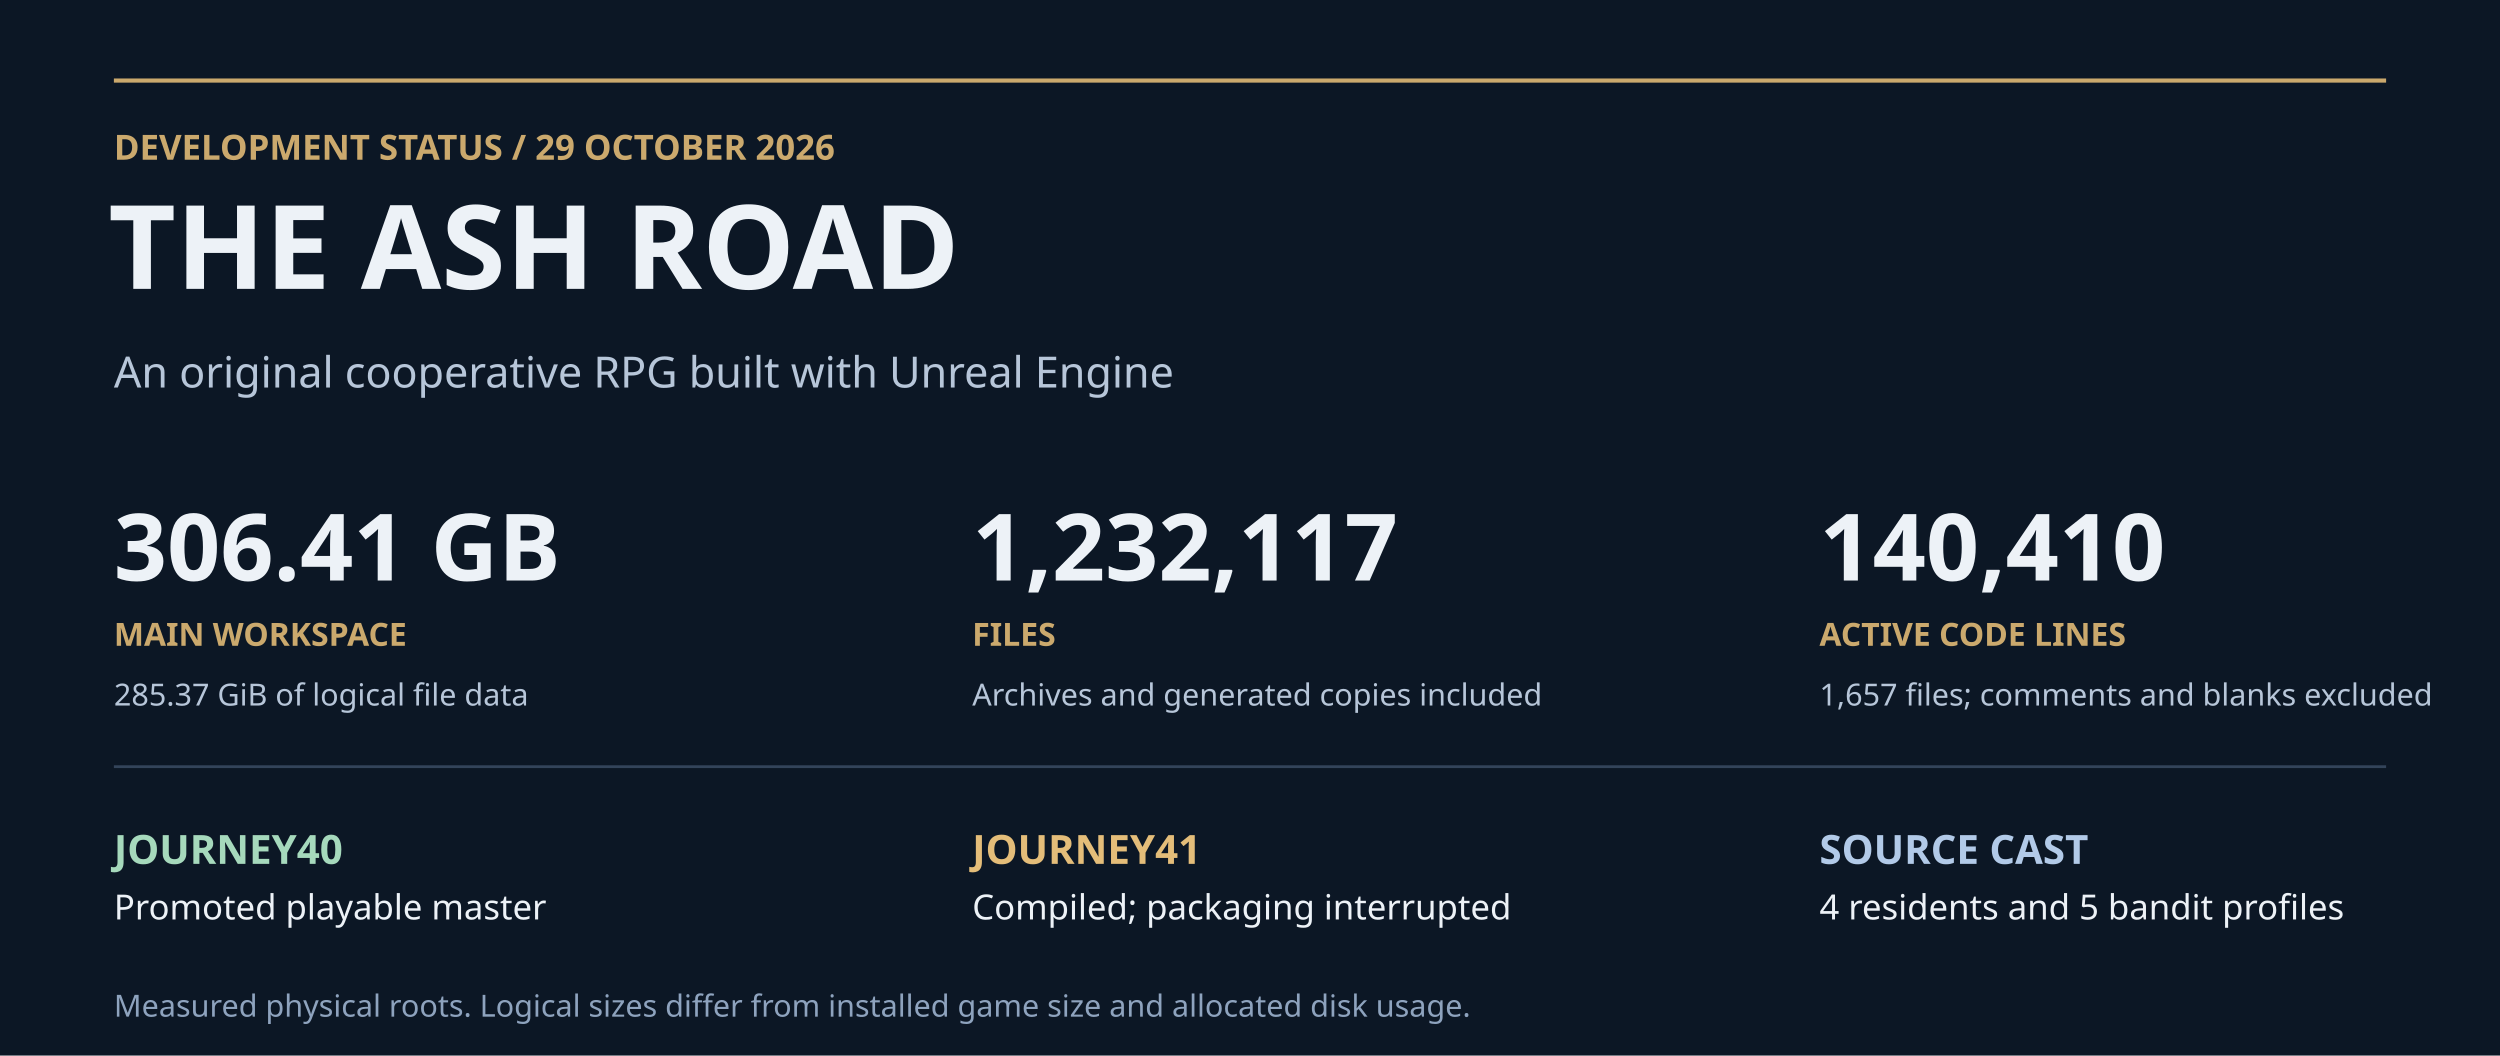
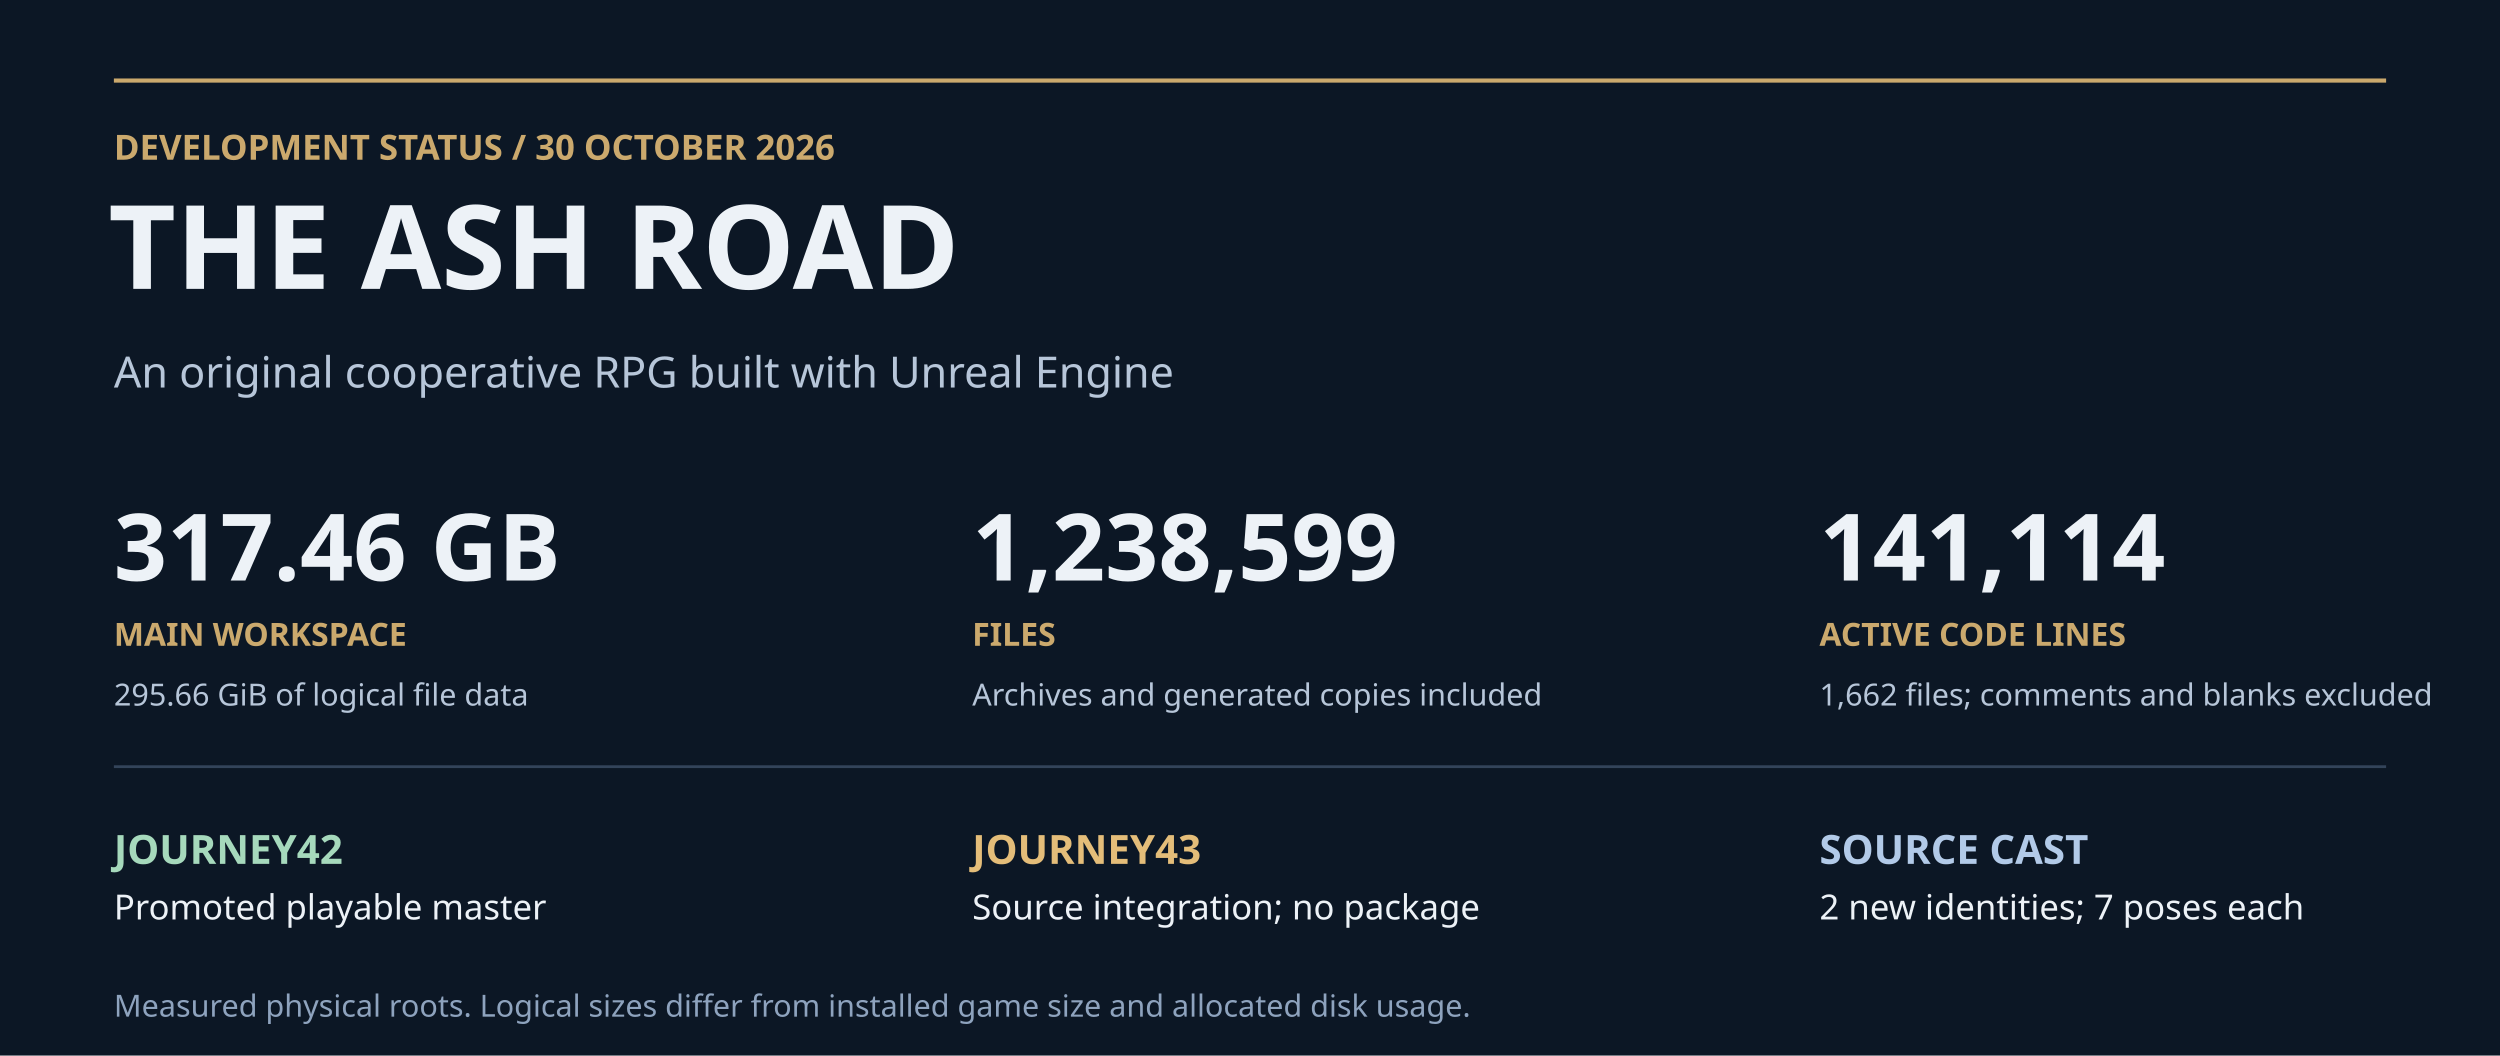
<svg xmlns="http://www.w3.org/2000/svg" width="1800" height="760" viewBox="0 0 1800 760" role="img" aria-labelledby="title desc">
  <rect width="1800" height="760" fill="#0C1725" />
  <line x1="82" y1="58" x2="1718" y2="58" stroke="#CBA96D" stroke-width="3" />
-   <text x="82" y="115" fill="#CBA96D" font-family="Segoe UI,sans-serif" font-size="25" font-weight="600">DEVELOPMENT STATUS   /   29 OCTOBER 2026</text>
+   <text x="82" y="115" fill="#CBA96D" font-family="Segoe UI,sans-serif" font-size="25" font-weight="600">DEVELOPMENT STATUS   /   30 OCTOBER 2026</text>
  <text x="78" y="208" fill="#EDF2F7" font-family="Georgia,sans-serif" font-size="84" font-weight="600">THE ASH ROAD</text>
  <text x="82" y="279" fill="#B7C6D9" font-family="Segoe UI,sans-serif" font-size="31" font-weight="400">An original cooperative RPG built with Unreal Engine</text>
-   <text x="82" y="418" fill="#EDF2F7" font-family="Segoe UI,sans-serif" font-size="67" font-weight="600">306.41 GB</text>
+   <text x="82" y="418" fill="#EDF2F7" font-family="Segoe UI,sans-serif" font-size="67" font-weight="600">317.46 GB</text>
  <text x="82" y="465" fill="#CBA96D" font-family="Segoe UI,sans-serif" font-size="23" font-weight="600">MAIN WORKSPACE</text>
-   <text x="82" y="508" fill="#B7C6D9" font-family="Segoe UI,sans-serif" font-size="22" font-weight="400">285.37 GiB of logical file data</text>
-   <text x="700" y="418" fill="#EDF2F7" font-family="Segoe UI,sans-serif" font-size="67" font-weight="600">1,232,117</text>
+   <text x="82" y="508" fill="#B7C6D9" font-family="Segoe UI,sans-serif" font-size="22" font-weight="400">295.66 GiB of logical file data</text>
+   <text x="700" y="418" fill="#EDF2F7" font-family="Segoe UI,sans-serif" font-size="67" font-weight="600">1,238,599</text>
  <text x="700" y="465" fill="#CBA96D" font-family="Segoe UI,sans-serif" font-size="23" font-weight="600">FILES</text>
  <text x="700" y="508" fill="#B7C6D9" font-family="Segoe UI,sans-serif" font-size="22" font-weight="400">Archives and generated copies included</text>
-   <text x="1310" y="418" fill="#EDF2F7" font-family="Segoe UI,sans-serif" font-size="67" font-weight="600">140,410</text>
+   <text x="1310" y="418" fill="#EDF2F7" font-family="Segoe UI,sans-serif" font-size="67" font-weight="600">141,114</text>
  <text x="1310" y="465" fill="#CBA96D" font-family="Segoe UI,sans-serif" font-size="23" font-weight="600">ACTIVE CODE LINES</text>
-   <text x="1310" y="508" fill="#B7C6D9" font-family="Segoe UI,sans-serif" font-size="22" font-weight="400">1,657 files; comments and blanks excluded</text>
+   <text x="1310" y="508" fill="#B7C6D9" font-family="Segoe UI,sans-serif" font-size="22" font-weight="400">1,662 files; comments and blanks excluded</text>
  <line x1="82" y1="552" x2="1718" y2="552" stroke="#33445A" stroke-width="2" />
-   <text x="82" y="622" fill="#A6D9BC" font-family="Segoe UI,sans-serif" font-size="29" font-weight="600">JOURNEY40</text>
+   <text x="82" y="622" fill="#A6D9BC" font-family="Segoe UI,sans-serif" font-size="29" font-weight="600">JOURNEY42</text>
  <text x="82" y="662" fill="#EDF2F7" font-family="Segoe UI,sans-serif" font-size="25" font-weight="400">Promoted playable master</text>
-   <text x="700" y="622" fill="#E4BD79" font-family="Segoe UI,sans-serif" font-size="29" font-weight="600">JOURNEY41</text>
-   <text x="700" y="662" fill="#EDF2F7" font-family="Segoe UI,sans-serif" font-size="25" font-weight="400">Compiled; packaging interrupted</text>
+   <text x="700" y="622" fill="#E4BD79" font-family="Segoe UI,sans-serif" font-size="29" font-weight="600">JOURNEY43</text>
+   <text x="700" y="662" fill="#EDF2F7" font-family="Segoe UI,sans-serif" font-size="25" font-weight="400">Source integration; no package</text>
  <text x="1310" y="622" fill="#B2CAE8" font-family="Segoe UI,sans-serif" font-size="29" font-weight="600">SOURCE CAST</text>
-   <text x="1310" y="662" fill="#EDF2F7" font-family="Segoe UI,sans-serif" font-size="25" font-weight="400">4 residents and 5 bandit profiles</text>
+   <text x="1310" y="662" fill="#EDF2F7" font-family="Segoe UI,sans-serif" font-size="25" font-weight="400">2 new identities; 7 poses each</text>
  <text x="82" y="732" fill="#8EA3BE" font-family="Segoe UI,sans-serif" font-size="22" font-weight="400">Measured physical roots. Logical sizes differ from installed game size and allocated disk usage.</text>
</svg>
